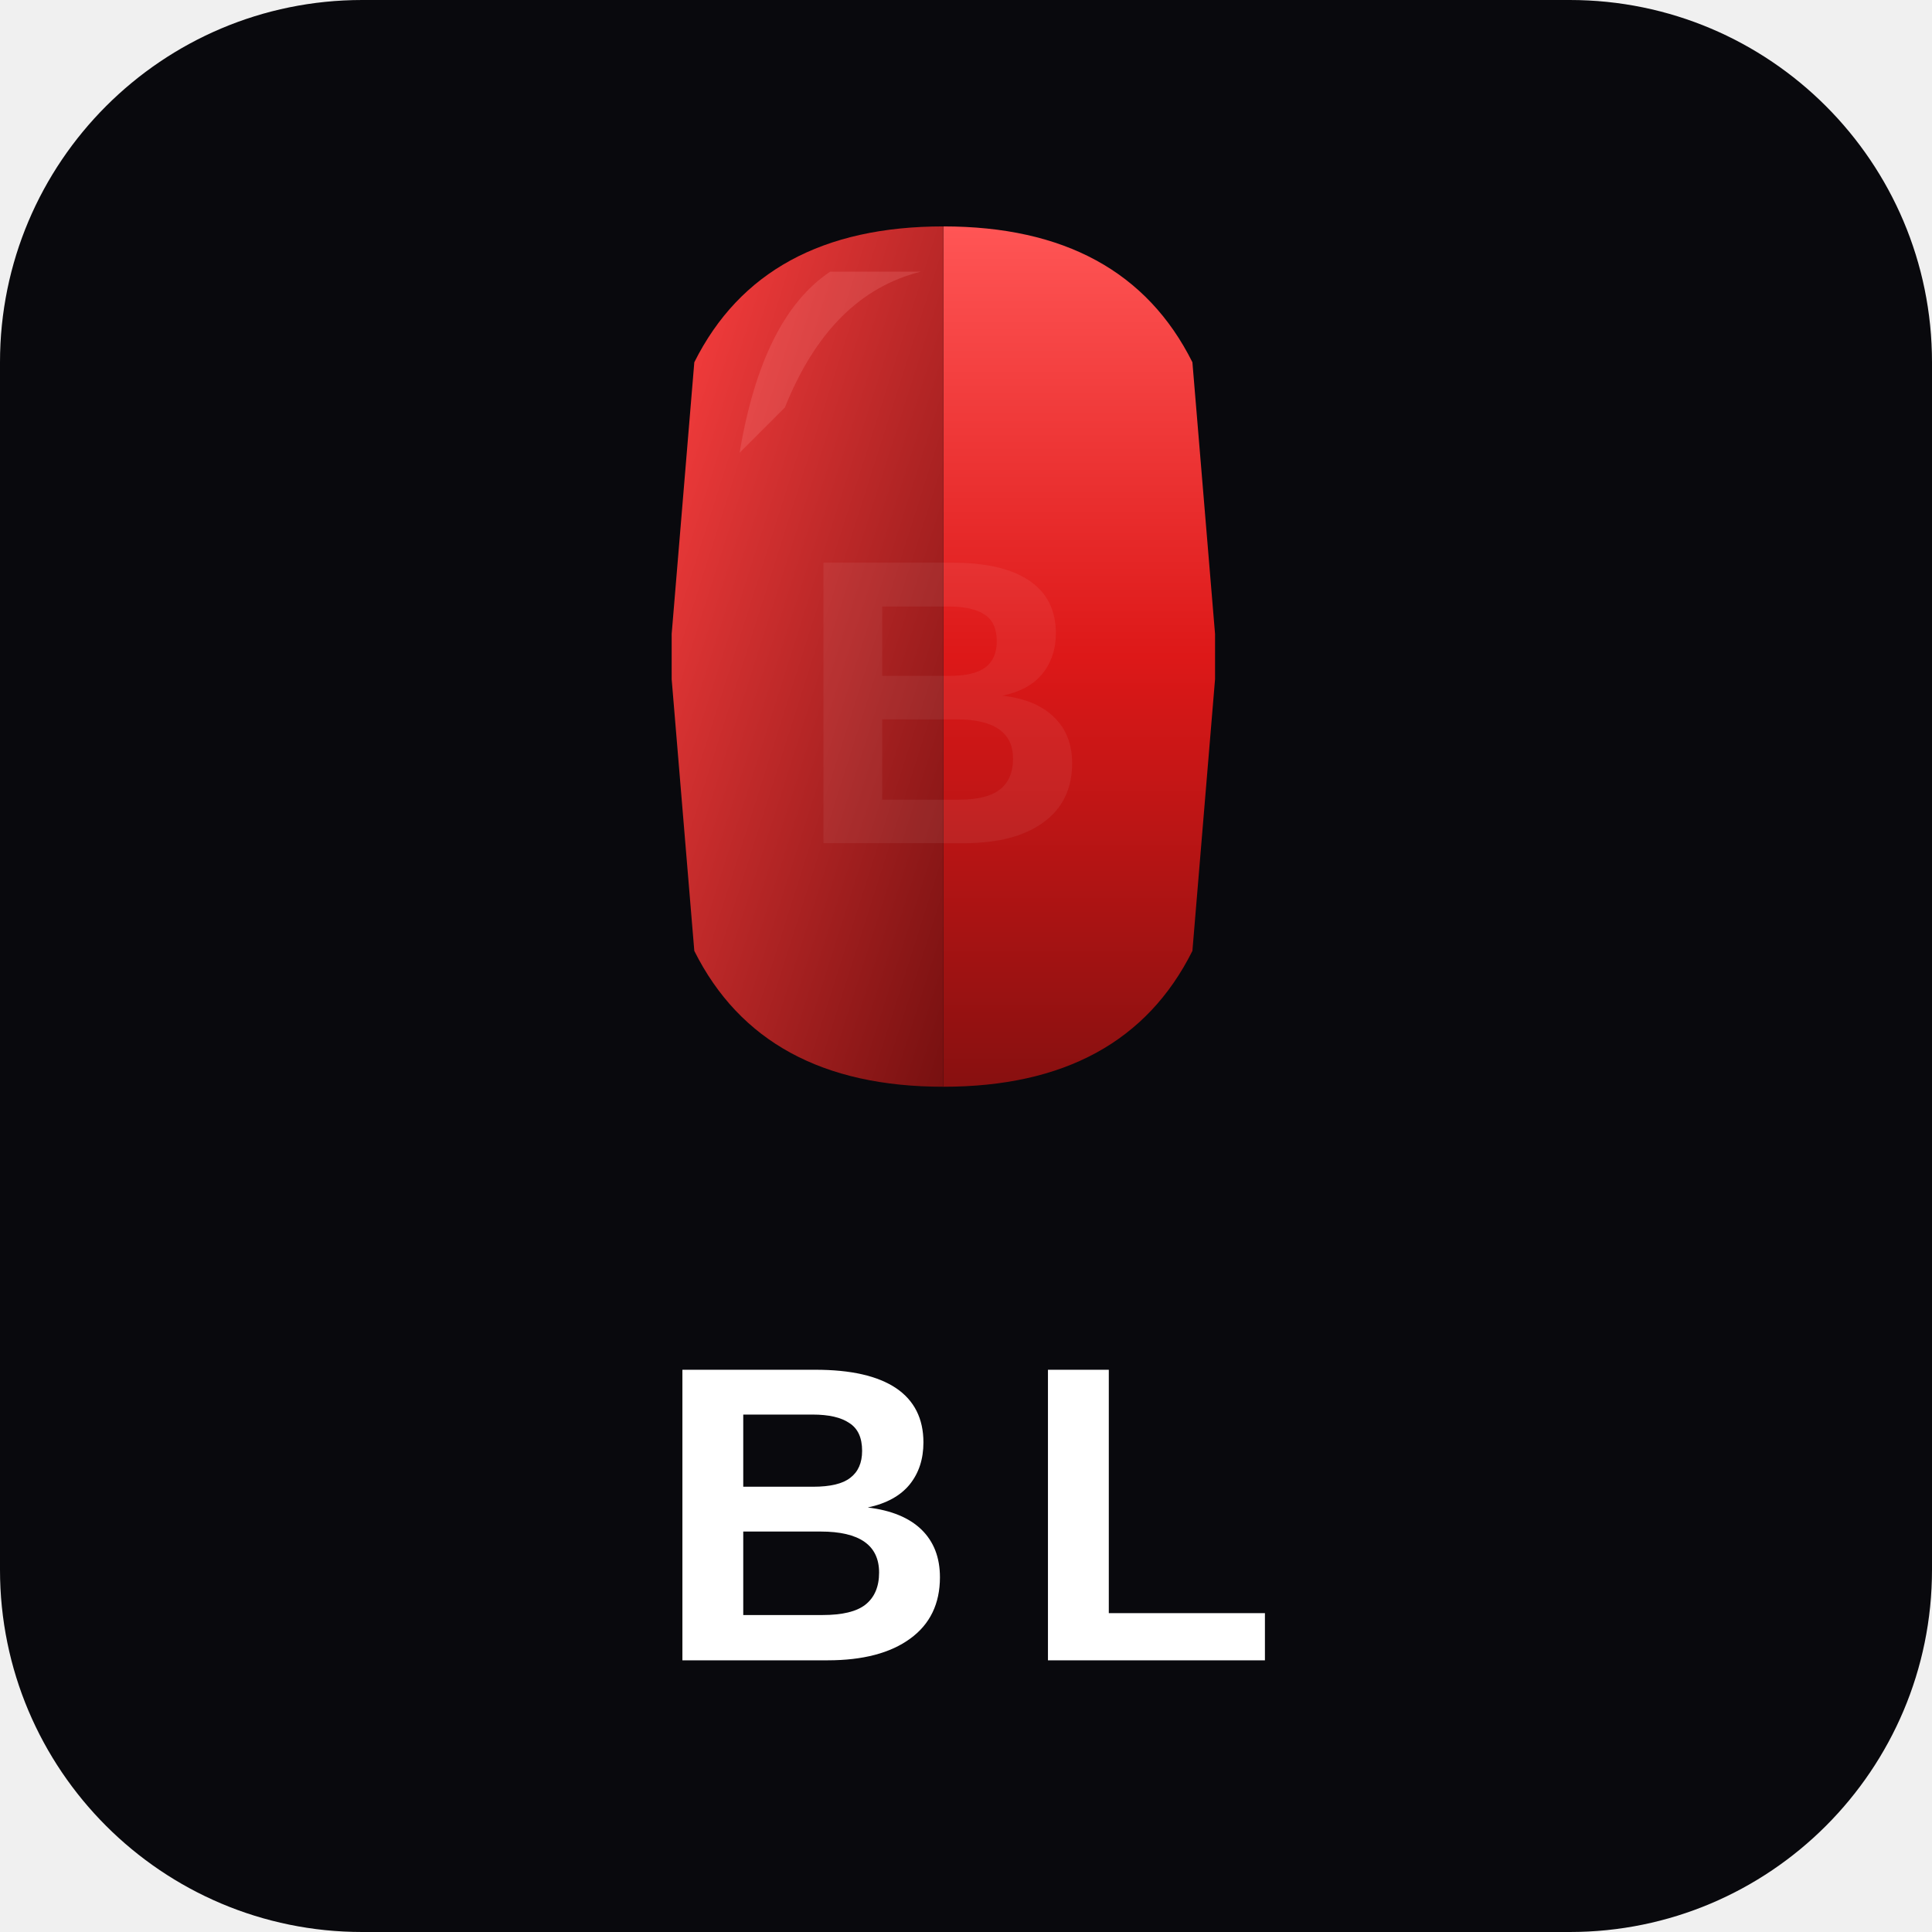
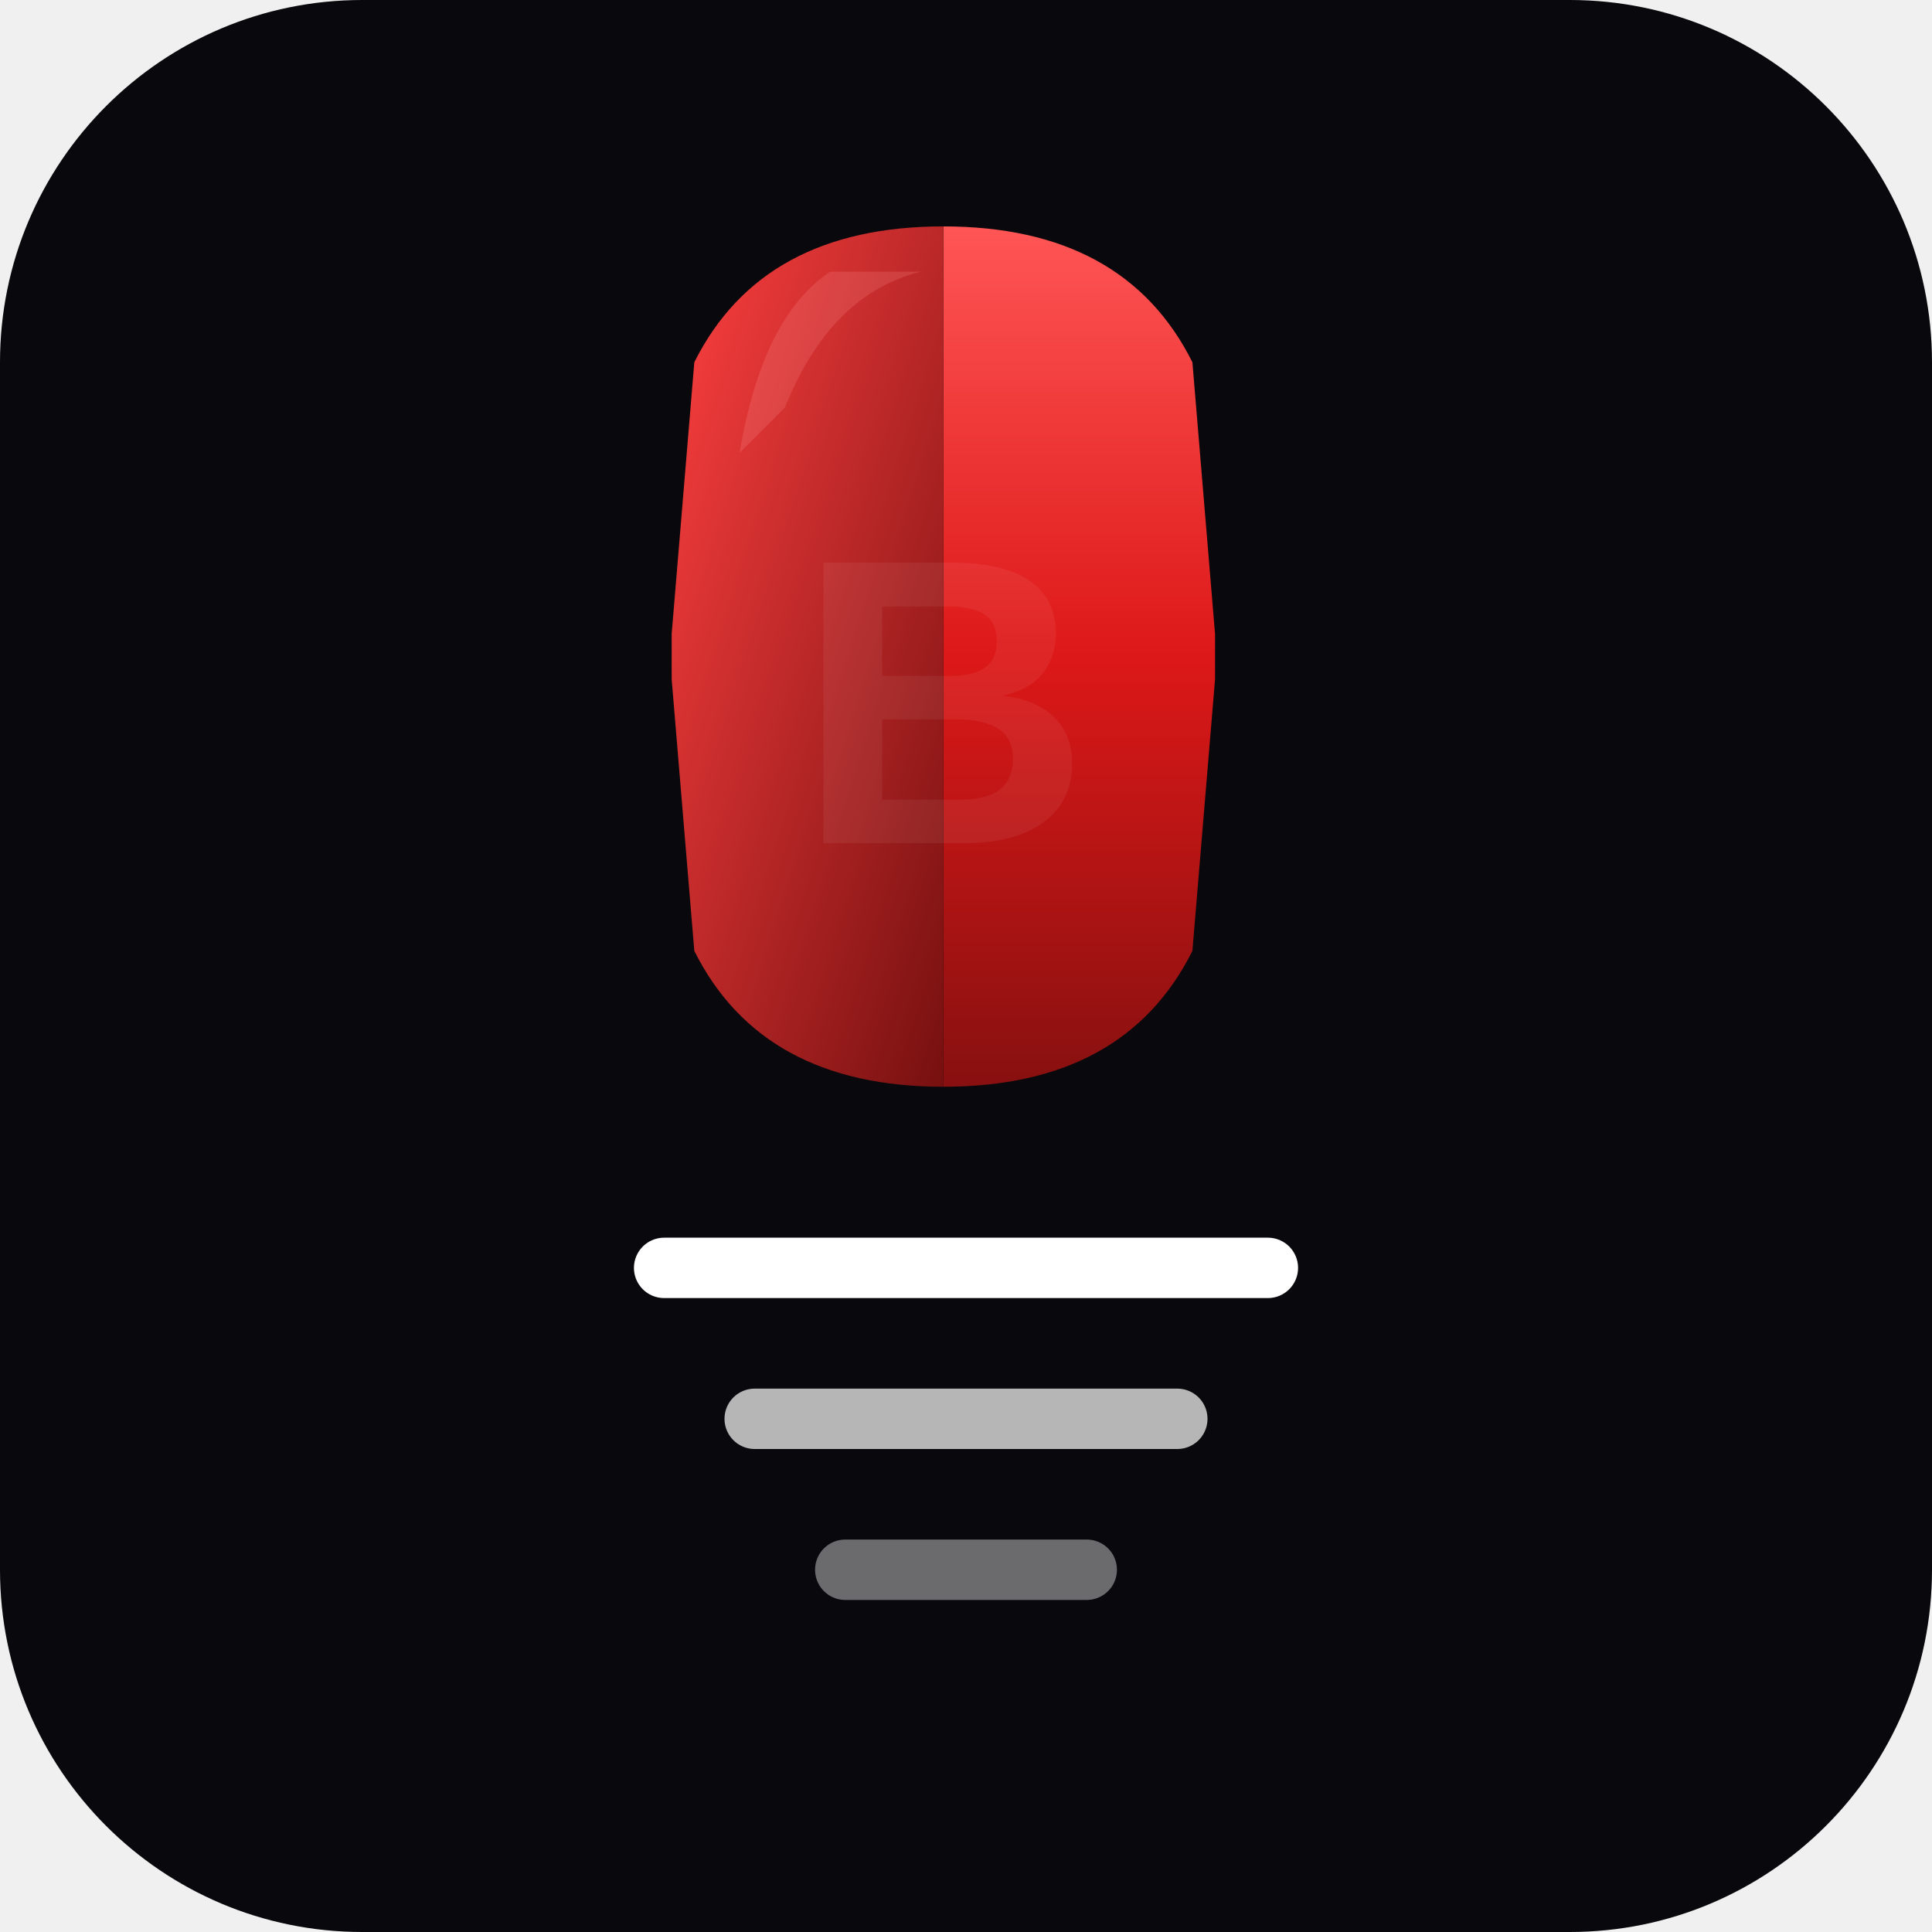
<svg xmlns="http://www.w3.org/2000/svg" viewBox="0 0 64 64">
  <rect width="64" height="64" rx="12" fill="#09090d" />
  <defs>
    <linearGradient id="p1" x1="0" y1="0" x2="0" y2="1">
      <stop offset="0%" stop-color="#ff5555" />
      <stop offset="50%" stop-color="#dd1818" />
      <stop offset="100%" stop-color="#881010" />
    </linearGradient>
    <linearGradient id="p2" x1="0" y1="0" x2="1" y2="1">
      <stop offset="0%" stop-color="#ff4040" />
      <stop offset="100%" stop-color="#771010" />
    </linearGradient>
  </defs>
  <g transform="translate(20,6) scale(0.75)">
    <path d="M15,2 Q23,2 26,8 L27,20 L27,22 L26,34 Q23,40 15,40 L15,2 Z" fill="url(#p1)" />
    <path d="M15,2 Q7,2 4,8 L3,20 L3,22 L4,34 Q7,40 15,40 L15,2 Z" fill="url(#p2)" />
    <path d="M10,4 Q7,6 6,12 L8,10 Q10,5 14,4 Z" fill="#ff999933" />
    <text x="15" y="23" text-anchor="middle" dominant-baseline="central" font-family="Arial Black,Arial,sans-serif" font-weight="900" font-size="18" fill="#ffffff" opacity="0.06">B</text>
  </g>
-   <text x="32" y="55" text-anchor="middle" font-family="Arial Black,Arial,sans-serif" font-weight="900" font-size="14" letter-spacing="2" fill="#ffffff">BL</text>
+   <line x1="22" y1="42" x2="42" y2="42" stroke="#ffffff" stroke-width="2" stroke-linecap="round" />
+   <line x1="25" y1="47" x2="39" y2="47" stroke="#ffffff" stroke-width="2" stroke-linecap="round" opacity="0.7" />
+   <line x1="28" y1="52" x2="36" y2="52" stroke="#ffffff" stroke-width="2" stroke-linecap="round" opacity="0.4" />
</svg>
